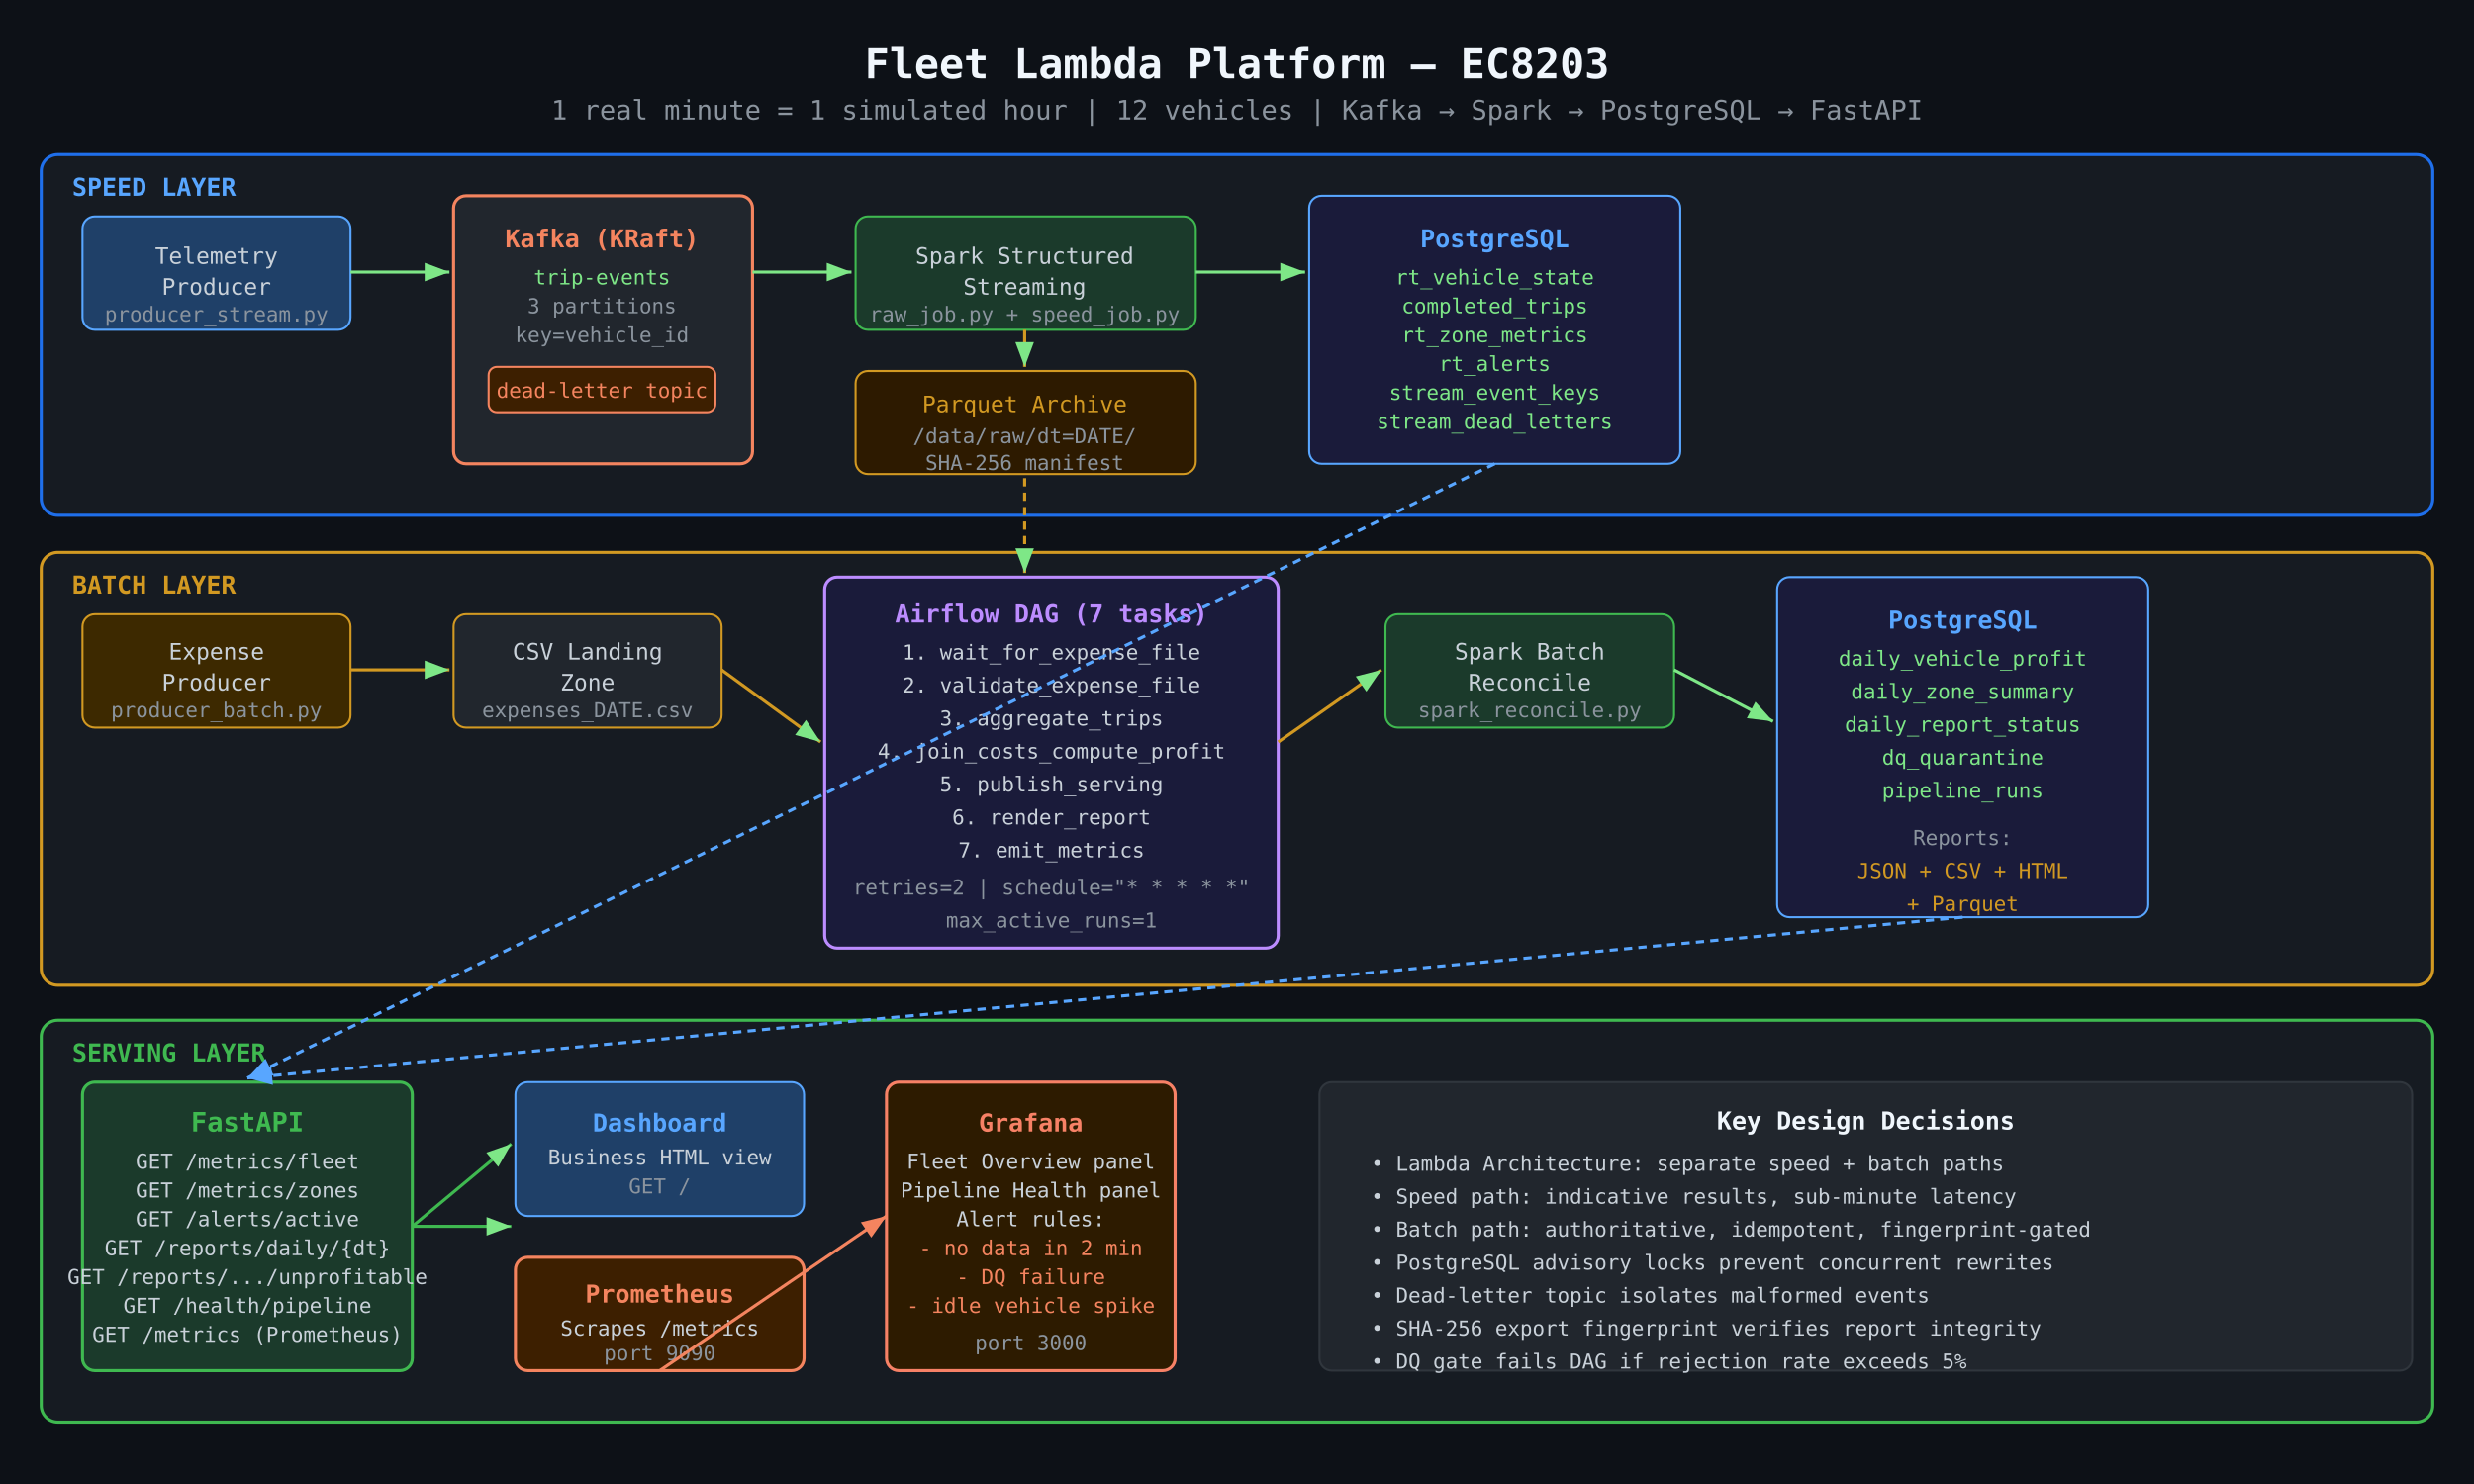
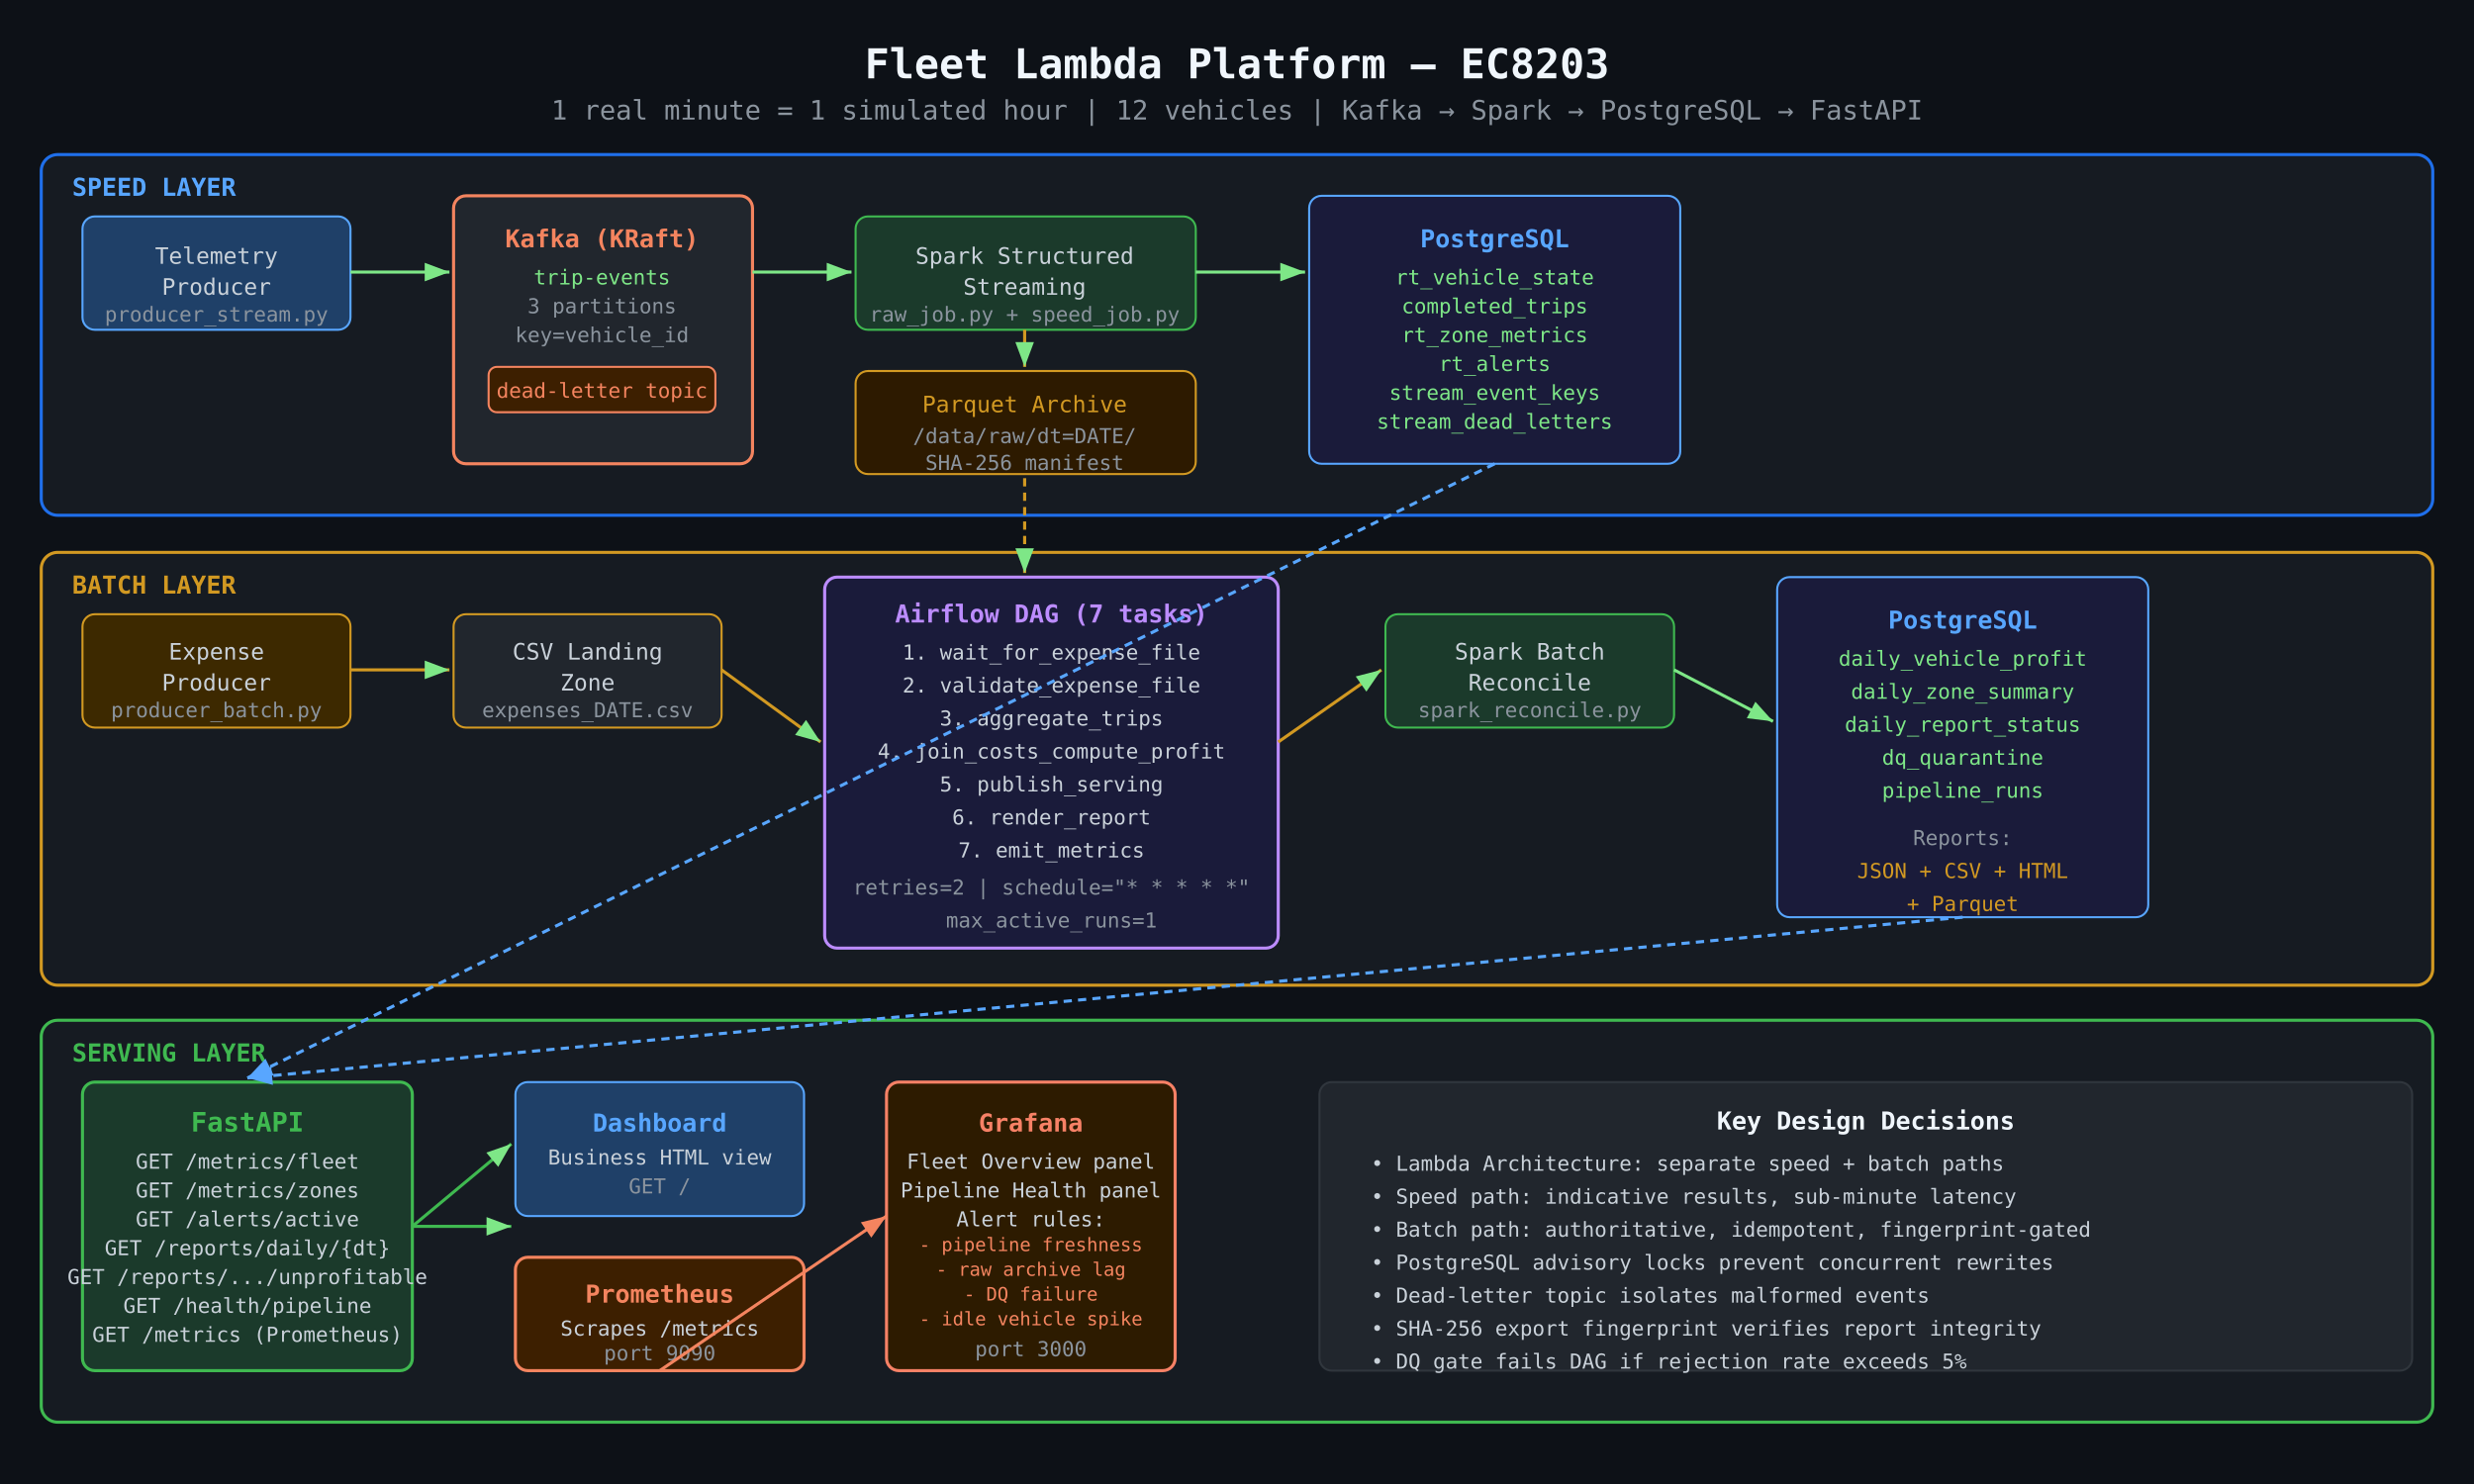
<svg xmlns="http://www.w3.org/2000/svg" viewBox="0 0 1200 720" font-family="Consolas,monospace">
  <defs>
    <marker id="arr" markerWidth="8" markerHeight="6" refX="8" refY="3" orient="auto">
      <polygon points="0 0, 8 3, 0 6" fill="#7EE787" />
    </marker>
    <marker id="arr2" markerWidth="8" markerHeight="6" refX="8" refY="3" orient="auto">
      <polygon points="0 0, 8 3, 0 6" fill="#F4845F" />
    </marker>
    <marker id="arr3" markerWidth="8" markerHeight="6" refX="8" refY="3" orient="auto">
      <polygon points="0 0, 8 3, 0 6" fill="#58A6FF" />
    </marker>
  </defs>
  <rect width="1200" height="720" fill="#0D1117" />
  <text x="600" y="38" text-anchor="middle" font-size="20" font-weight="bold" fill="#F0F6FC">Fleet Lambda Platform — EC8203</text>
  <text x="600" y="58" text-anchor="middle" font-size="13" fill="#8B949E">1 real minute = 1 simulated hour  |  12 vehicles  |  Kafka → Spark → PostgreSQL → FastAPI</text>
  <rect x="20" y="75" width="1160" height="175" rx="8" fill="#161B22" stroke="#1F6FEB" stroke-width="1.5" />
  <text x="35" y="95" font-size="12" font-weight="bold" fill="#58A6FF">SPEED LAYER</text>
  <rect x="40" y="105" width="130" height="55" rx="6" fill="#1F4068" stroke="#58A6FF" stroke-width="1" />
  <text x="105" y="128" text-anchor="middle" font-size="11" fill="#C9D1D9">Telemetry</text>
  <text x="105" y="143" text-anchor="middle" font-size="11" fill="#C9D1D9">Producer</text>
  <text x="105" y="156" text-anchor="middle" font-size="10" fill="#8B949E">producer_stream.py</text>
  <rect x="220" y="95" width="145" height="130" rx="6" fill="#21262D" stroke="#F4845F" stroke-width="1.5" />
  <text x="292" y="120" text-anchor="middle" font-size="12" font-weight="bold" fill="#F4845F">Kafka (KRaft)</text>
  <text x="292" y="138" text-anchor="middle" font-size="10" fill="#7EE787">trip-events</text>
  <text x="292" y="152" text-anchor="middle" font-size="10" fill="#8B949E">3 partitions</text>
  <text x="292" y="166" text-anchor="middle" font-size="10" fill="#8B949E">key=vehicle_id</text>
  <rect x="237" y="178" width="110" height="22" rx="4" fill="#3D1F00" stroke="#F4845F" stroke-width="1" />
  <text x="292" y="193" text-anchor="middle" font-size="10" fill="#F4845F">dead-letter topic</text>
  <rect x="415" y="105" width="165" height="55" rx="6" fill="#1B3A2B" stroke="#3FB950" stroke-width="1" />
  <text x="497" y="128" text-anchor="middle" font-size="11" fill="#C9D1D9">Spark Structured</text>
  <text x="497" y="143" text-anchor="middle" font-size="11" fill="#C9D1D9">Streaming</text>
  <text x="497" y="156" text-anchor="middle" font-size="10" fill="#8B949E">raw_job.py + speed_job.py</text>
  <rect x="415" y="180" width="165" height="50" rx="6" fill="#2D1A00" stroke="#D29922" stroke-width="1" />
  <text x="497" y="200" text-anchor="middle" font-size="11" fill="#D29922">Parquet Archive</text>
  <text x="497" y="215" text-anchor="middle" font-size="10" fill="#8B949E">/data/raw/dt=DATE/</text>
  <text x="497" y="228" text-anchor="middle" font-size="10" fill="#8B949E">SHA-256 manifest</text>
  <rect x="635" y="95" width="180" height="130" rx="6" fill="#1A1B3A" stroke="#58A6FF" stroke-width="1" />
  <text x="725" y="120" text-anchor="middle" font-size="12" font-weight="bold" fill="#58A6FF">PostgreSQL</text>
  <text x="725" y="138" text-anchor="middle" font-size="10" fill="#7EE787">rt_vehicle_state</text>
  <text x="725" y="152" text-anchor="middle" font-size="10" fill="#7EE787">completed_trips</text>
  <text x="725" y="166" text-anchor="middle" font-size="10" fill="#7EE787">rt_zone_metrics</text>
  <text x="725" y="180" text-anchor="middle" font-size="10" fill="#7EE787">rt_alerts</text>
  <text x="725" y="194" text-anchor="middle" font-size="10" fill="#7EE787">stream_event_keys</text>
  <text x="725" y="208" text-anchor="middle" font-size="10" fill="#7EE787">stream_dead_letters</text>
  <line x1="170" y1="132" x2="218" y2="132" stroke="#7EE787" stroke-width="1.5" marker-end="url(#arr)" />
  <line x1="365" y1="132" x2="413" y2="132" stroke="#7EE787" stroke-width="1.5" marker-end="url(#arr)" />
  <line x1="580" y1="132" x2="633" y2="132" stroke="#7EE787" stroke-width="1.5" marker-end="url(#arr)" />
  <line x1="497" y1="160" x2="497" y2="178" stroke="#D29922" stroke-width="1.5" marker-end="url(#arr)" />
  <rect x="20" y="268" width="1160" height="210" rx="8" fill="#161B22" stroke="#D29922" stroke-width="1.5" />
  <text x="35" y="288" font-size="12" font-weight="bold" fill="#D29922">BATCH LAYER</text>
  <rect x="40" y="298" width="130" height="55" rx="6" fill="#3D2900" stroke="#D29922" stroke-width="1" />
  <text x="105" y="320" text-anchor="middle" font-size="11" fill="#C9D1D9">Expense</text>
  <text x="105" y="335" text-anchor="middle" font-size="11" fill="#C9D1D9">Producer</text>
  <text x="105" y="348" text-anchor="middle" font-size="10" fill="#8B949E">producer_batch.py</text>
  <rect x="220" y="298" width="130" height="55" rx="6" fill="#21262D" stroke="#D29922" stroke-width="1" />
  <text x="285" y="320" text-anchor="middle" font-size="11" fill="#C9D1D9">CSV Landing</text>
  <text x="285" y="335" text-anchor="middle" font-size="11" fill="#C9D1D9">Zone</text>
  <text x="285" y="348" text-anchor="middle" font-size="10" fill="#8B949E">expenses_DATE.csv</text>
  <rect x="400" y="280" width="220" height="180" rx="6" fill="#1A1B3A" stroke="#BC8CFF" stroke-width="1.5" />
  <text x="510" y="302" text-anchor="middle" font-size="12" font-weight="bold" fill="#BC8CFF">Airflow DAG (7 tasks)</text>
  <text x="510" y="320" text-anchor="middle" font-size="10" fill="#C9D1D9">1. wait_for_expense_file</text>
  <text x="510" y="336" text-anchor="middle" font-size="10" fill="#C9D1D9">2. validate_expense_file</text>
  <text x="510" y="352" text-anchor="middle" font-size="10" fill="#C9D1D9">3. aggregate_trips</text>
  <text x="510" y="368" text-anchor="middle" font-size="10" fill="#C9D1D9">4. join_costs_compute_profit</text>
  <text x="510" y="384" text-anchor="middle" font-size="10" fill="#C9D1D9">5. publish_serving</text>
  <text x="510" y="400" text-anchor="middle" font-size="10" fill="#C9D1D9">6. render_report</text>
  <text x="510" y="416" text-anchor="middle" font-size="10" fill="#C9D1D9">7. emit_metrics</text>
  <text x="510" y="434" text-anchor="middle" font-size="10" fill="#8B949E">retries=2  |  schedule="* * * * *"</text>
  <text x="510" y="450" text-anchor="middle" font-size="10" fill="#8B949E">max_active_runs=1</text>
  <rect x="672" y="298" width="140" height="55" rx="6" fill="#1B3A2B" stroke="#3FB950" stroke-width="1" />
  <text x="742" y="320" text-anchor="middle" font-size="11" fill="#C9D1D9">Spark Batch</text>
  <text x="742" y="335" text-anchor="middle" font-size="11" fill="#C9D1D9">Reconcile</text>
  <text x="742" y="348" text-anchor="middle" font-size="10" fill="#8B949E">spark_reconcile.py</text>
  <rect x="862" y="280" width="180" height="165" rx="6" fill="#1A1B3A" stroke="#58A6FF" stroke-width="1" />
  <text x="952" y="305" text-anchor="middle" font-size="12" font-weight="bold" fill="#58A6FF">PostgreSQL</text>
  <text x="952" y="323" text-anchor="middle" font-size="10" fill="#7EE787">daily_vehicle_profit</text>
  <text x="952" y="339" text-anchor="middle" font-size="10" fill="#7EE787">daily_zone_summary</text>
  <text x="952" y="355" text-anchor="middle" font-size="10" fill="#7EE787">daily_report_status</text>
  <text x="952" y="371" text-anchor="middle" font-size="10" fill="#7EE787">dq_quarantine</text>
  <text x="952" y="387" text-anchor="middle" font-size="10" fill="#7EE787">pipeline_runs</text>
  <text x="952" y="410" text-anchor="middle" font-size="10" fill="#8B949E">Reports:</text>
  <text x="952" y="426" text-anchor="middle" font-size="10" fill="#D29922">JSON + CSV + HTML</text>
  <text x="952" y="442" text-anchor="middle" font-size="10" fill="#D29922">+ Parquet</text>
  <line x1="170" y1="325" x2="218" y2="325" stroke="#D29922" stroke-width="1.5" marker-end="url(#arr)" />
  <line x1="350" y1="325" x2="398" y2="360" stroke="#D29922" stroke-width="1.5" marker-end="url(#arr)" />
  <line x1="497" y1="232" x2="497" y2="278" stroke="#D29922" stroke-width="1.5" stroke-dasharray="4,3" marker-end="url(#arr)" />
  <line x1="620" y1="360" x2="670" y2="325" stroke="#D29922" stroke-width="1.5" marker-end="url(#arr)" />
  <line x1="812" y1="325" x2="860" y2="350" stroke="#7EE787" stroke-width="1.5" marker-end="url(#arr)" />
  <rect x="20" y="495" width="1160" height="195" rx="8" fill="#161B22" stroke="#3FB950" stroke-width="1.5" />
  <text x="35" y="515" font-size="12" font-weight="bold" fill="#3FB950">SERVING LAYER</text>
  <rect x="40" y="525" width="160" height="140" rx="6" fill="#1B3A2B" stroke="#3FB950" stroke-width="1.5" />
  <text x="120" y="549" text-anchor="middle" font-size="13" font-weight="bold" fill="#3FB950">FastAPI</text>
  <text x="120" y="567" text-anchor="middle" font-size="10" fill="#C9D1D9">GET /metrics/fleet</text>
  <text x="120" y="581" text-anchor="middle" font-size="10" fill="#C9D1D9">GET /metrics/zones</text>
  <text x="120" y="595" text-anchor="middle" font-size="10" fill="#C9D1D9">GET /alerts/active</text>
  <text x="120" y="609" text-anchor="middle" font-size="10" fill="#C9D1D9">GET /reports/daily/{dt}</text>
  <text x="120" y="623" text-anchor="middle" font-size="10" fill="#C9D1D9">GET /reports/.../unprofitable</text>
  <text x="120" y="637" text-anchor="middle" font-size="10" fill="#C9D1D9">GET /health/pipeline</text>
  <text x="120" y="651" text-anchor="middle" font-size="10" fill="#C9D1D9">GET /metrics  (Prometheus)</text>
  <rect x="250" y="525" width="140" height="65" rx="6" fill="#1F4068" stroke="#58A6FF" stroke-width="1" />
  <text x="320" y="549" text-anchor="middle" font-size="12" font-weight="bold" fill="#58A6FF">Dashboard</text>
  <text x="320" y="565" text-anchor="middle" font-size="10" fill="#C9D1D9">Business HTML view</text>
  <text x="320" y="579" text-anchor="middle" font-size="10" fill="#8B949E">GET /</text>
  <rect x="250" y="610" width="140" height="55" rx="6" fill="#3D1F00" stroke="#F4845F" stroke-width="1.5" />
  <text x="320" y="632" text-anchor="middle" font-size="12" font-weight="bold" fill="#F4845F">Prometheus</text>
  <text x="320" y="648" text-anchor="middle" font-size="10" fill="#C9D1D9">Scrapes /metrics</text>
  <text x="320" y="660" text-anchor="middle" font-size="10" fill="#8B949E">port 9090</text>
  <rect x="430" y="525" width="140" height="140" rx="6" fill="#2D1B00" stroke="#F78166" stroke-width="1.5" />
  <text x="500" y="549" text-anchor="middle" font-size="12" font-weight="bold" fill="#F78166">Grafana</text>
  <text x="500" y="567" text-anchor="middle" font-size="10" fill="#C9D1D9">Fleet Overview panel</text>
  <text x="500" y="581" text-anchor="middle" font-size="10" fill="#C9D1D9">Pipeline Health panel</text>
  <text x="500" y="595" text-anchor="middle" font-size="10" fill="#C9D1D9">Alert rules:</text>
-   <text x="500" y="609" text-anchor="middle" font-size="10" fill="#F4845F">- no data in 2 min</text>
-   <text x="500" y="623" text-anchor="middle" font-size="10" fill="#F4845F">- DQ failure</text>
-   <text x="500" y="637" text-anchor="middle" font-size="10" fill="#F4845F">- idle vehicle spike</text>
-   <text x="500" y="655" text-anchor="middle" font-size="10" fill="#8B949E">port 3000</text>
+   <text x="500" y="607" text-anchor="middle" font-size="9" fill="#F4845F">- pipeline freshness</text>
+   <text x="500" y="619" text-anchor="middle" font-size="9" fill="#F4845F">- raw archive lag</text>
+   <text x="500" y="631" text-anchor="middle" font-size="9" fill="#F4845F">- DQ failure</text>
+   <text x="500" y="643" text-anchor="middle" font-size="9" fill="#F4845F">- idle vehicle spike</text>
+   <text x="500" y="658" text-anchor="middle" font-size="10" fill="#8B949E">port 3000</text>
  <line x1="952" y1="445" x2="120" y2="523" stroke="#58A6FF" stroke-width="1.5" stroke-dasharray="4,3" marker-end="url(#arr3)" />
  <line x1="725" y1="225" x2="120" y2="523" stroke="#58A6FF" stroke-width="1.5" stroke-dasharray="4,3" marker-end="url(#arr3)" />
  <line x1="200" y1="595" x2="248" y2="595" stroke="#3FB950" stroke-width="1.5" marker-end="url(#arr)" />
  <line x1="200" y1="595" x2="248" y2="555" stroke="#3FB950" stroke-width="1.5" marker-end="url(#arr)" />
  <line x1="320" y1="665" x2="430" y2="590" stroke="#F4845F" stroke-width="1.5" marker-end="url(#arr2)" />
  <rect x="640" y="525" width="530" height="140" rx="6" fill="#21262D" stroke="#30363D" stroke-width="1" />
  <text x="905" y="548" text-anchor="middle" font-size="12" font-weight="bold" fill="#F0F6FC">Key Design Decisions</text>
  <text x="665" y="568" font-size="10" fill="#C9D1D9">• Lambda Architecture: separate speed + batch paths</text>
  <text x="665" y="584" font-size="10" fill="#C9D1D9">• Speed path: indicative results, sub-minute latency</text>
  <text x="665" y="600" font-size="10" fill="#C9D1D9">• Batch path: authoritative, idempotent, fingerprint-gated</text>
  <text x="665" y="616" font-size="10" fill="#C9D1D9">• PostgreSQL advisory locks prevent concurrent rewrites</text>
  <text x="665" y="632" font-size="10" fill="#C9D1D9">• Dead-letter topic isolates malformed events</text>
  <text x="665" y="648" font-size="10" fill="#C9D1D9">• SHA-256 export fingerprint verifies report integrity</text>
  <text x="665" y="664" font-size="10" fill="#C9D1D9">• DQ gate fails DAG if rejection rate exceeds 5%</text>
</svg>
